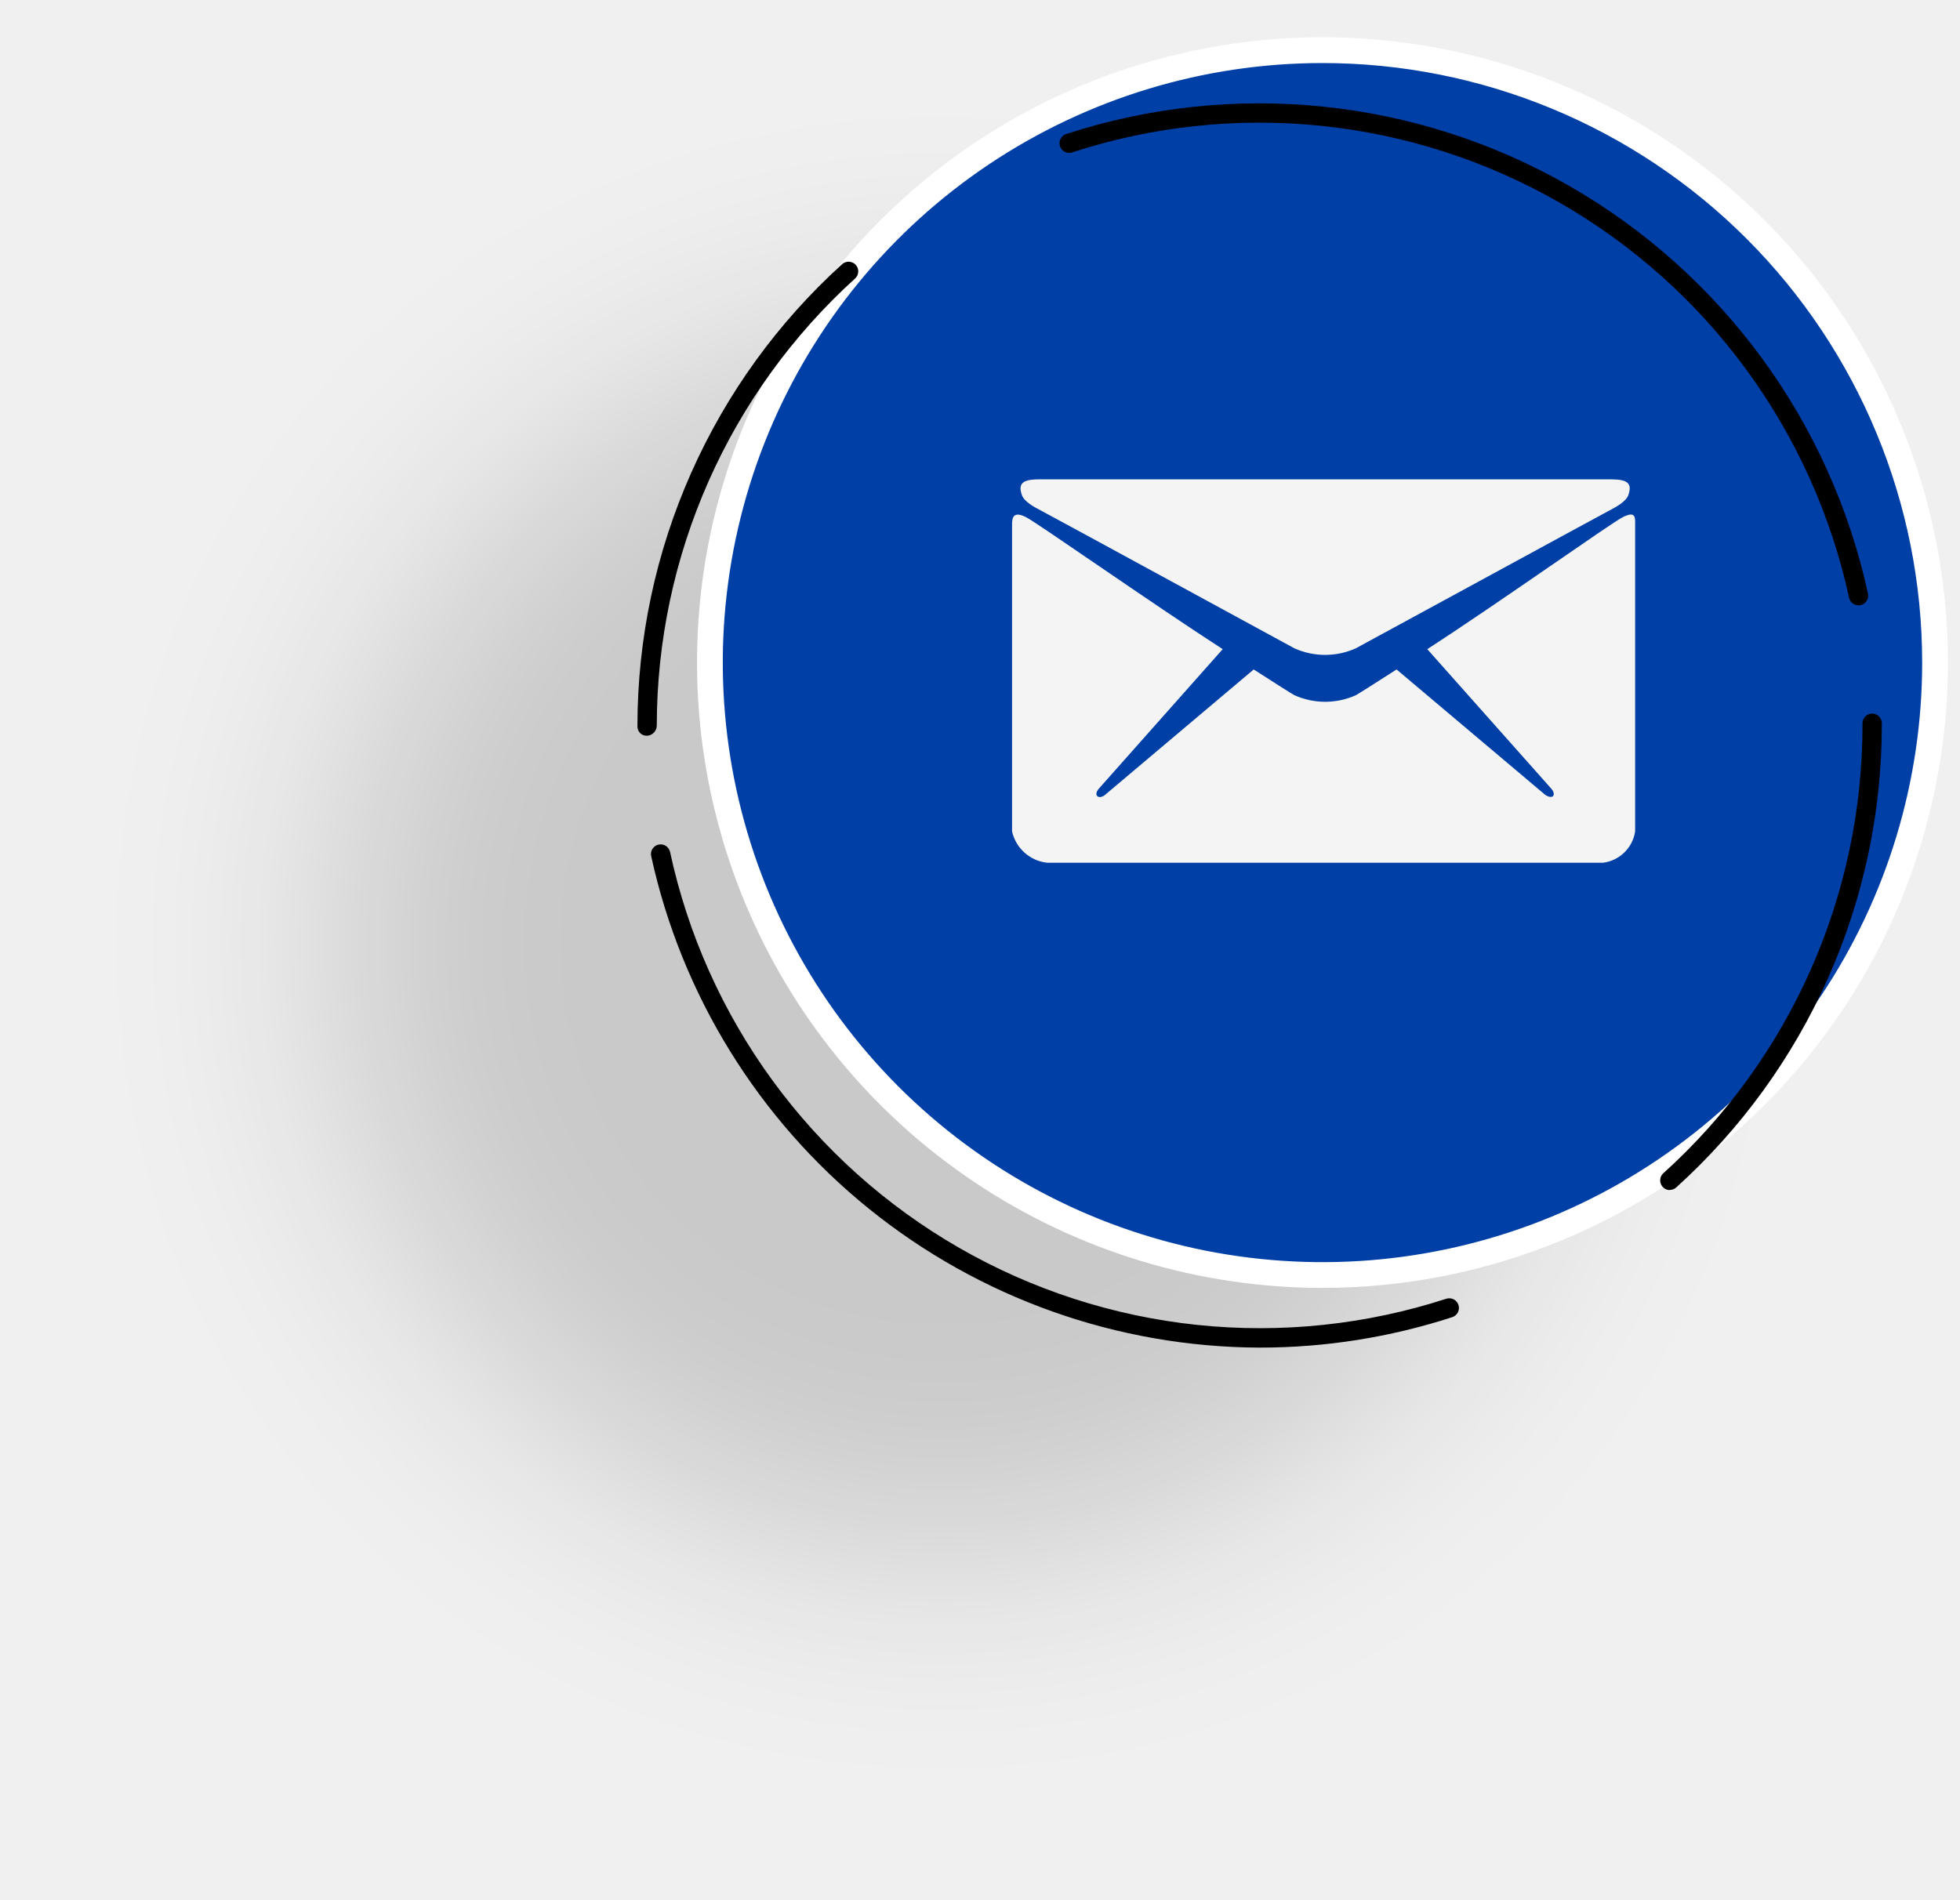
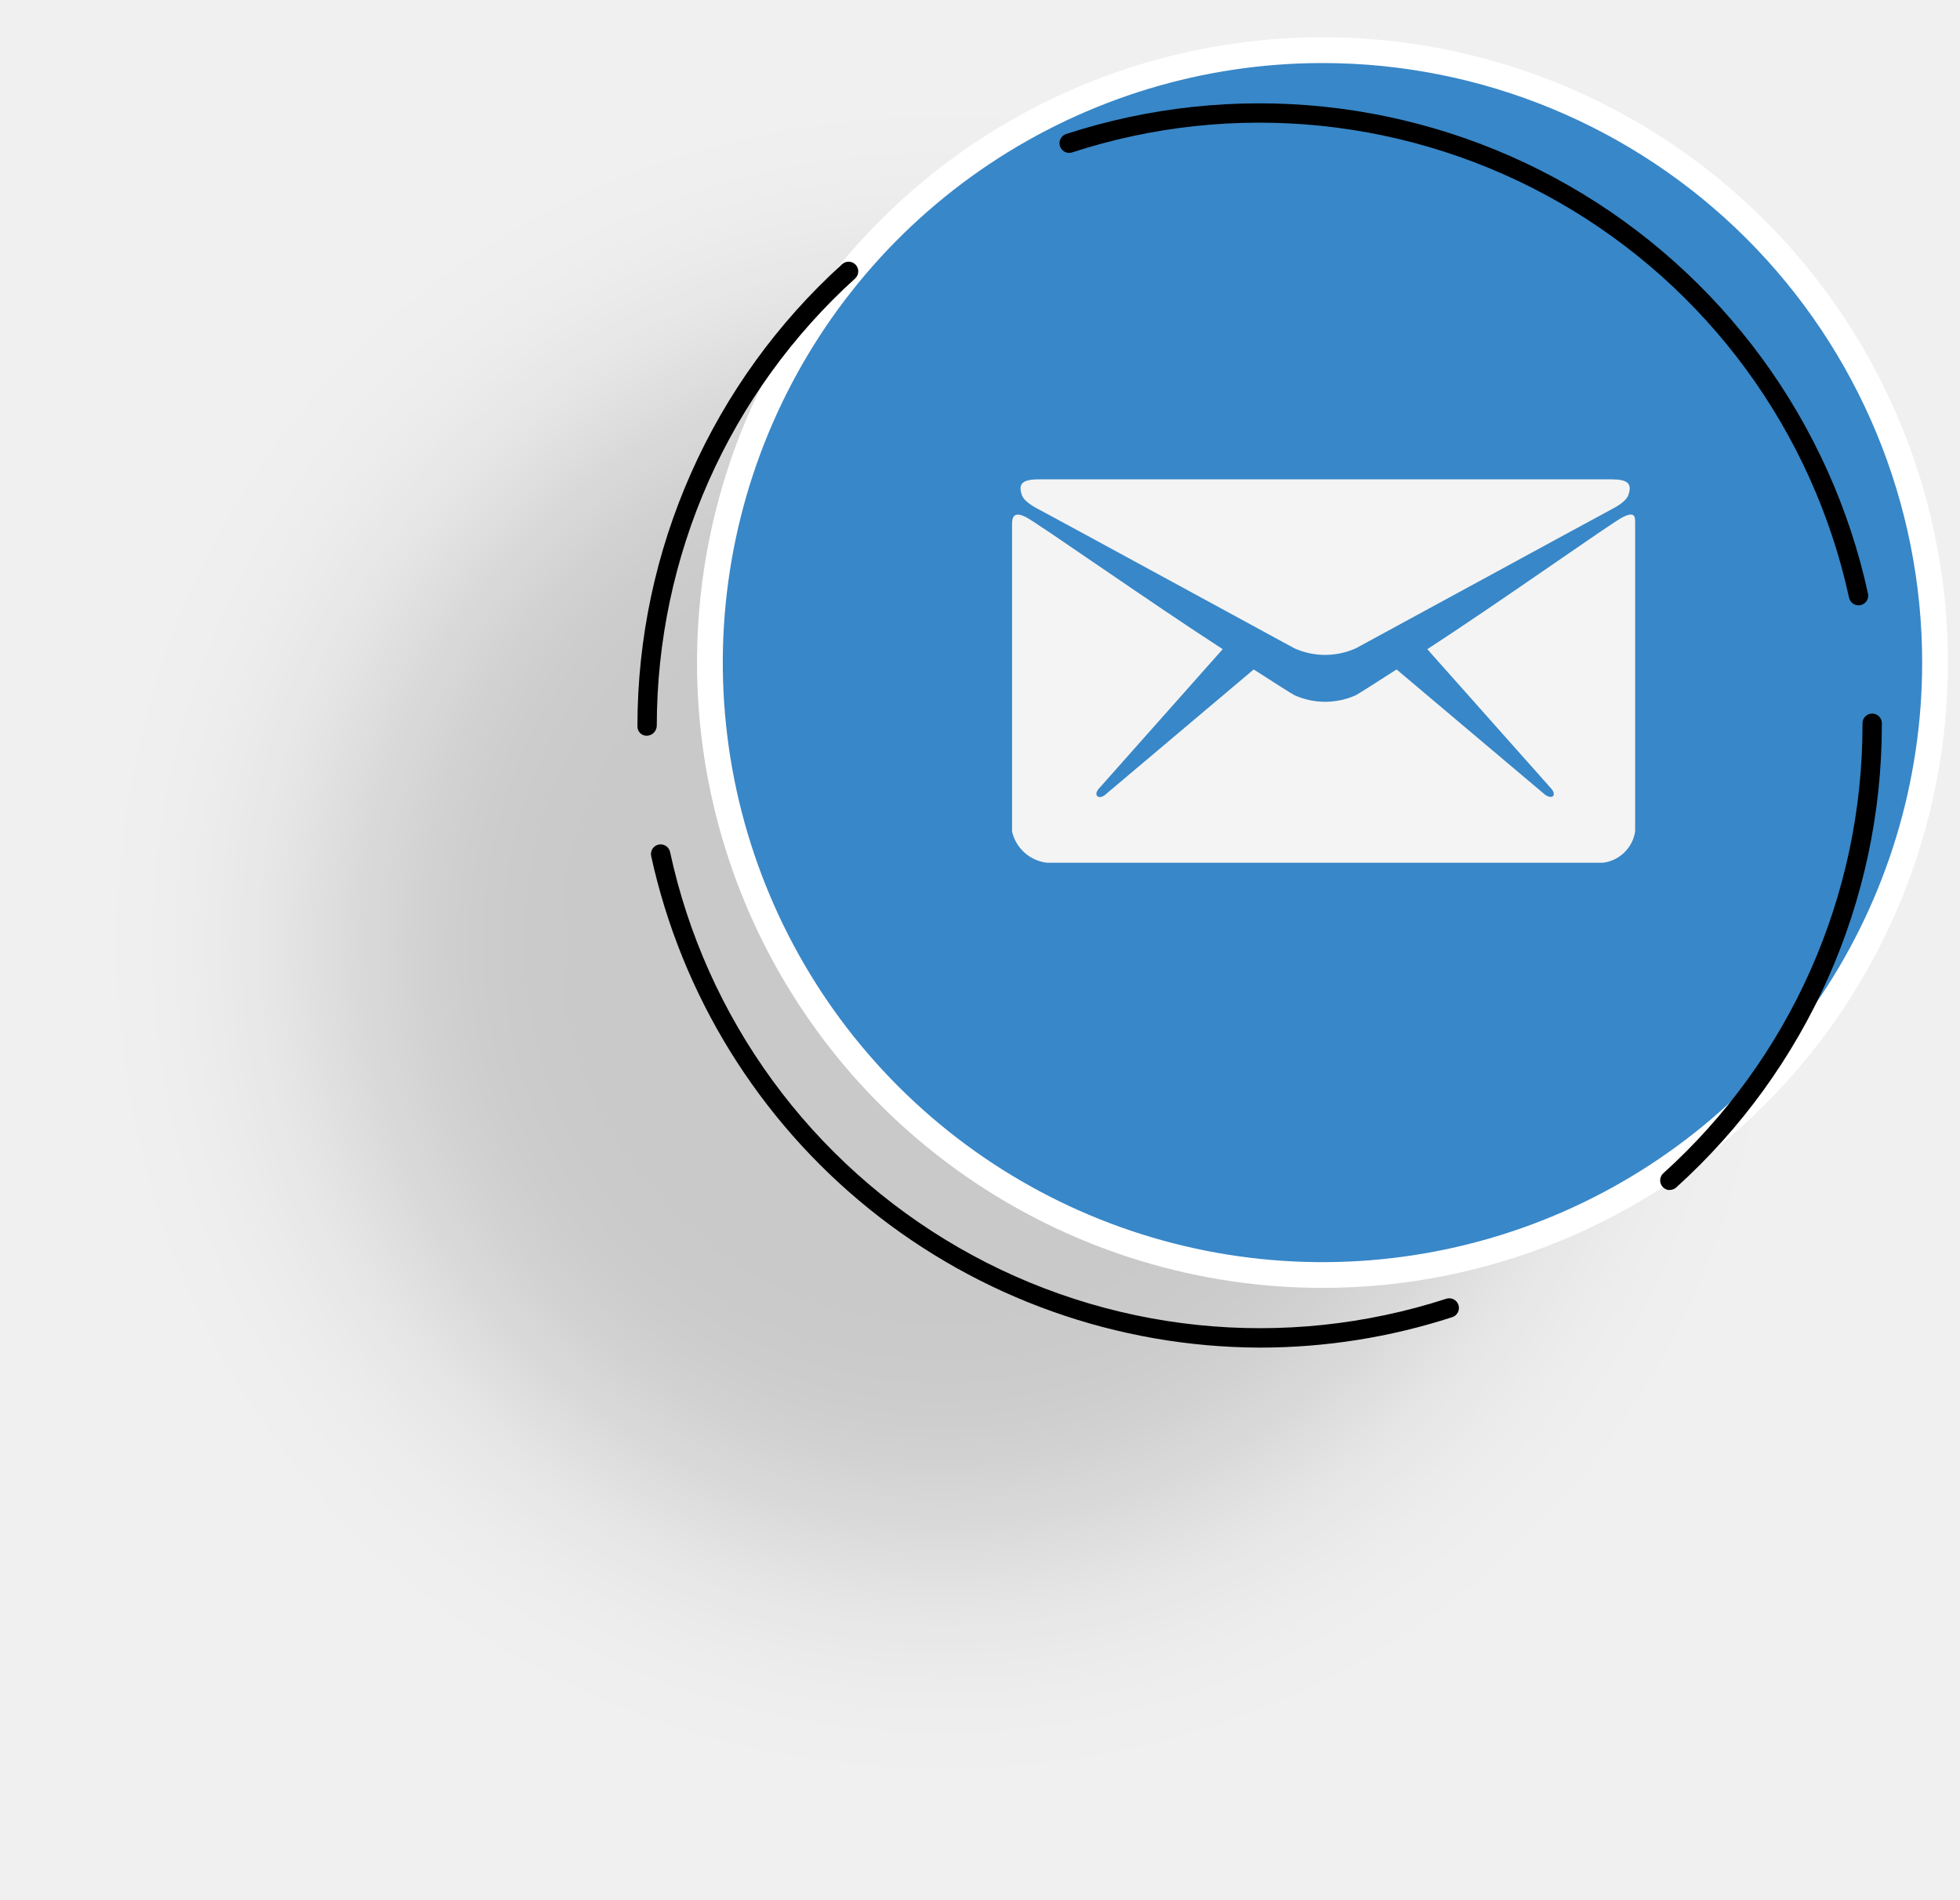
<svg xmlns="http://www.w3.org/2000/svg" width="98" height="95" viewBox="0 0 98 95" fill="none">
  <g clip-path="url(#clip0_168_428)">
    <g filter="url(#filter0_d_168_428)">
-       <path d="M66.129 63.759C83.044 63.759 96.757 50.046 96.757 33.131C96.757 16.216 83.044 2.503 66.129 2.503C49.214 2.503 35.501 16.216 35.501 33.131C35.501 50.046 49.214 63.759 66.129 63.759Z" fill="#003FA6" />
+       <path d="M66.129 63.759C83.044 63.759 96.757 50.046 96.757 33.131C96.757 16.216 83.044 2.503 66.129 2.503C49.214 2.503 35.501 16.216 35.501 33.131C35.501 50.046 49.214 63.759 66.129 63.759Z" fill="#3887C8" />
    </g>
    <path d="M66.124 64.409C59.939 64.409 53.893 62.575 48.75 59.139C43.607 55.702 39.599 50.818 37.232 45.104C34.865 39.389 34.245 33.101 35.452 27.035C36.659 20.969 39.637 15.396 44.011 11.023C48.384 6.649 53.957 3.671 60.023 2.464C66.089 1.257 72.377 1.877 78.092 4.244C83.806 6.611 88.69 10.619 92.127 15.762C95.563 20.904 97.397 26.951 97.397 33.136C97.397 41.43 94.102 49.385 88.237 55.249C82.373 61.114 74.418 64.409 66.124 64.409ZM66.124 3.153C60.194 3.153 54.397 4.912 49.466 8.206C44.535 11.501 40.692 16.184 38.422 21.663C36.153 27.142 35.559 33.17 36.716 38.987C37.873 44.803 40.729 50.146 44.922 54.339C49.115 58.532 54.458 61.388 60.275 62.545C66.091 63.702 72.12 63.108 77.599 60.839C83.077 58.569 87.76 54.726 91.055 49.795C94.35 44.864 96.108 39.067 96.108 33.137C96.108 25.185 92.949 17.558 87.326 11.935C81.703 6.312 74.076 3.153 66.124 3.153Z" fill="white" />
    <path d="M62.984 67.395C55.872 67.371 48.981 64.921 43.449 60.452C37.918 55.982 34.076 49.759 32.558 42.811C32.545 42.749 32.544 42.685 32.556 42.622C32.567 42.56 32.591 42.501 32.626 42.447C32.66 42.394 32.705 42.348 32.758 42.312C32.81 42.276 32.869 42.251 32.931 42.238C32.993 42.225 33.057 42.224 33.12 42.236C33.182 42.247 33.242 42.271 33.295 42.306C33.348 42.34 33.394 42.385 33.43 42.438C33.466 42.49 33.491 42.549 33.504 42.611C34.394 46.737 36.14 50.63 38.629 54.04C41.118 57.449 44.294 60.298 47.953 62.403C51.611 64.508 55.671 65.822 59.869 66.261C64.067 66.699 68.311 66.252 72.325 64.948C72.446 64.912 72.576 64.925 72.688 64.983C72.8 65.042 72.884 65.142 72.923 65.262C72.963 65.382 72.953 65.512 72.897 65.626C72.842 65.739 72.744 65.826 72.625 65.868C69.512 66.881 66.258 67.397 62.984 67.395ZM83.491 59.517C83.394 59.517 83.298 59.487 83.218 59.431C83.138 59.376 83.076 59.298 83.041 59.207C83.006 59.116 82.999 59.016 83.022 58.921C83.044 58.827 83.095 58.741 83.167 58.675C86.301 55.845 88.806 52.389 90.521 48.531C92.236 44.672 93.123 40.497 93.125 36.275V36.148C93.131 36.024 93.184 35.906 93.274 35.82C93.364 35.734 93.484 35.686 93.609 35.686C93.733 35.686 93.853 35.734 93.943 35.82C94.033 35.906 94.086 36.024 94.092 36.148V36.275C94.088 40.632 93.172 44.939 91.401 48.92C89.63 52.9 87.045 56.465 83.811 59.385C83.723 59.465 83.609 59.509 83.49 59.509L83.491 59.517ZM32.355 36.795C32.293 36.798 32.232 36.789 32.173 36.768C32.115 36.747 32.062 36.714 32.017 36.672C31.972 36.63 31.936 36.579 31.911 36.522C31.886 36.466 31.873 36.405 31.872 36.343V36.279C31.876 31.933 32.789 27.637 34.551 23.665C36.313 19.692 38.886 16.132 42.105 13.213C42.2 13.127 42.325 13.082 42.453 13.088C42.581 13.095 42.702 13.152 42.788 13.246C42.874 13.341 42.919 13.467 42.912 13.595C42.906 13.723 42.849 13.843 42.754 13.929C39.635 16.758 37.142 20.207 35.434 24.056C33.727 27.905 32.843 32.068 32.839 36.279C32.84 36.411 32.791 36.538 32.7 36.634C32.61 36.73 32.487 36.788 32.355 36.795ZM92.925 30.273C92.815 30.273 92.708 30.235 92.622 30.166C92.536 30.096 92.476 30 92.453 29.892C91.555 25.767 89.801 21.877 87.306 18.472C84.81 15.067 81.628 12.224 77.965 10.126C74.302 8.028 70.239 6.721 66.04 6.291C61.84 5.861 57.597 6.317 53.585 7.629C53.465 7.661 53.338 7.647 53.228 7.588C53.119 7.529 53.037 7.43 52.999 7.312C52.96 7.194 52.968 7.066 53.022 6.954C53.075 6.842 53.169 6.755 53.285 6.71C57.426 5.356 61.805 4.886 66.139 5.33C70.474 5.774 74.666 7.122 78.447 9.288C82.228 11.453 85.512 14.388 88.088 17.902C90.663 21.416 92.473 25.431 93.4 29.688C93.427 29.813 93.403 29.944 93.333 30.052C93.264 30.159 93.154 30.235 93.029 30.262C92.995 30.27 92.96 30.273 92.925 30.273Z" fill="black" />
    <path d="M52.028 25.523C52.852 25.957 64.293 32.195 64.72 32.423C65.203 32.64 65.726 32.752 66.255 32.752C66.784 32.752 67.307 32.64 67.79 32.423C68.217 32.198 79.658 25.961 80.482 25.523C80.789 25.366 81.306 25.081 81.418 24.759C81.613 24.19 81.403 23.973 80.572 23.973H51.94C51.109 23.973 50.899 24.198 51.094 24.759C51.206 25.089 51.723 25.366 52.028 25.523Z" fill="#F4F4F4" />
    <path d="M81.136 25.865C80.522 26.179 75.011 30.103 71.364 32.465L77.519 39.391C77.669 39.541 77.736 39.72 77.654 39.81C77.572 39.9 77.369 39.847 77.212 39.71L69.829 33.48C68.713 34.199 67.929 34.693 67.792 34.768C67.309 34.985 66.786 35.097 66.257 35.097C65.728 35.097 65.205 34.985 64.722 34.768C64.58 34.693 63.801 34.199 62.685 33.48L55.302 39.71C55.152 39.86 54.95 39.91 54.86 39.81C54.77 39.71 54.838 39.54 54.987 39.391L61.135 32.465C57.488 30.106 51.917 26.183 51.303 25.865C50.644 25.528 50.603 25.925 50.603 26.232V41.582C50.696 41.994 50.916 42.367 51.232 42.647C51.547 42.928 51.943 43.103 52.363 43.147H80.147C80.549 43.097 80.924 42.918 81.215 42.635C81.506 42.353 81.696 41.983 81.757 41.582V26.232C81.757 25.913 81.807 25.523 81.136 25.865Z" fill="#F4F4F4" />
  </g>
  <defs>
    <filter id="filter0_d_168_428" x="5.501" y="2.503" width="91.256" height="86.256" filterUnits="userSpaceOnUse" color-interpolation-filters="sRGB">
      <feFlood flood-opacity="0" result="BackgroundImageFix" />
      <feColorMatrix in="SourceAlpha" type="matrix" values="0 0 0 0 0 0 0 0 0 0 0 0 0 0 0 0 0 0 127 0" result="hardAlpha" />
      <feOffset dx="-19" dy="14" />
      <feGaussianBlur stdDeviation="5.5" />
      <feColorMatrix type="matrix" values="0 0 0 0 0 0 0 0 0 0 0 0 0 0 0 0 0 0 0.161 0" />
      <feBlend mode="normal" in2="BackgroundImageFix" result="effect1_dropShadow_168_428" />
      <feBlend mode="normal" in="SourceGraphic" in2="effect1_dropShadow_168_428" result="shape" />
    </filter>
    <clipPath id="clip0_168_428">
      <rect width="97.398" height="94.256" fill="white" />
    </clipPath>
  </defs>
</svg>
